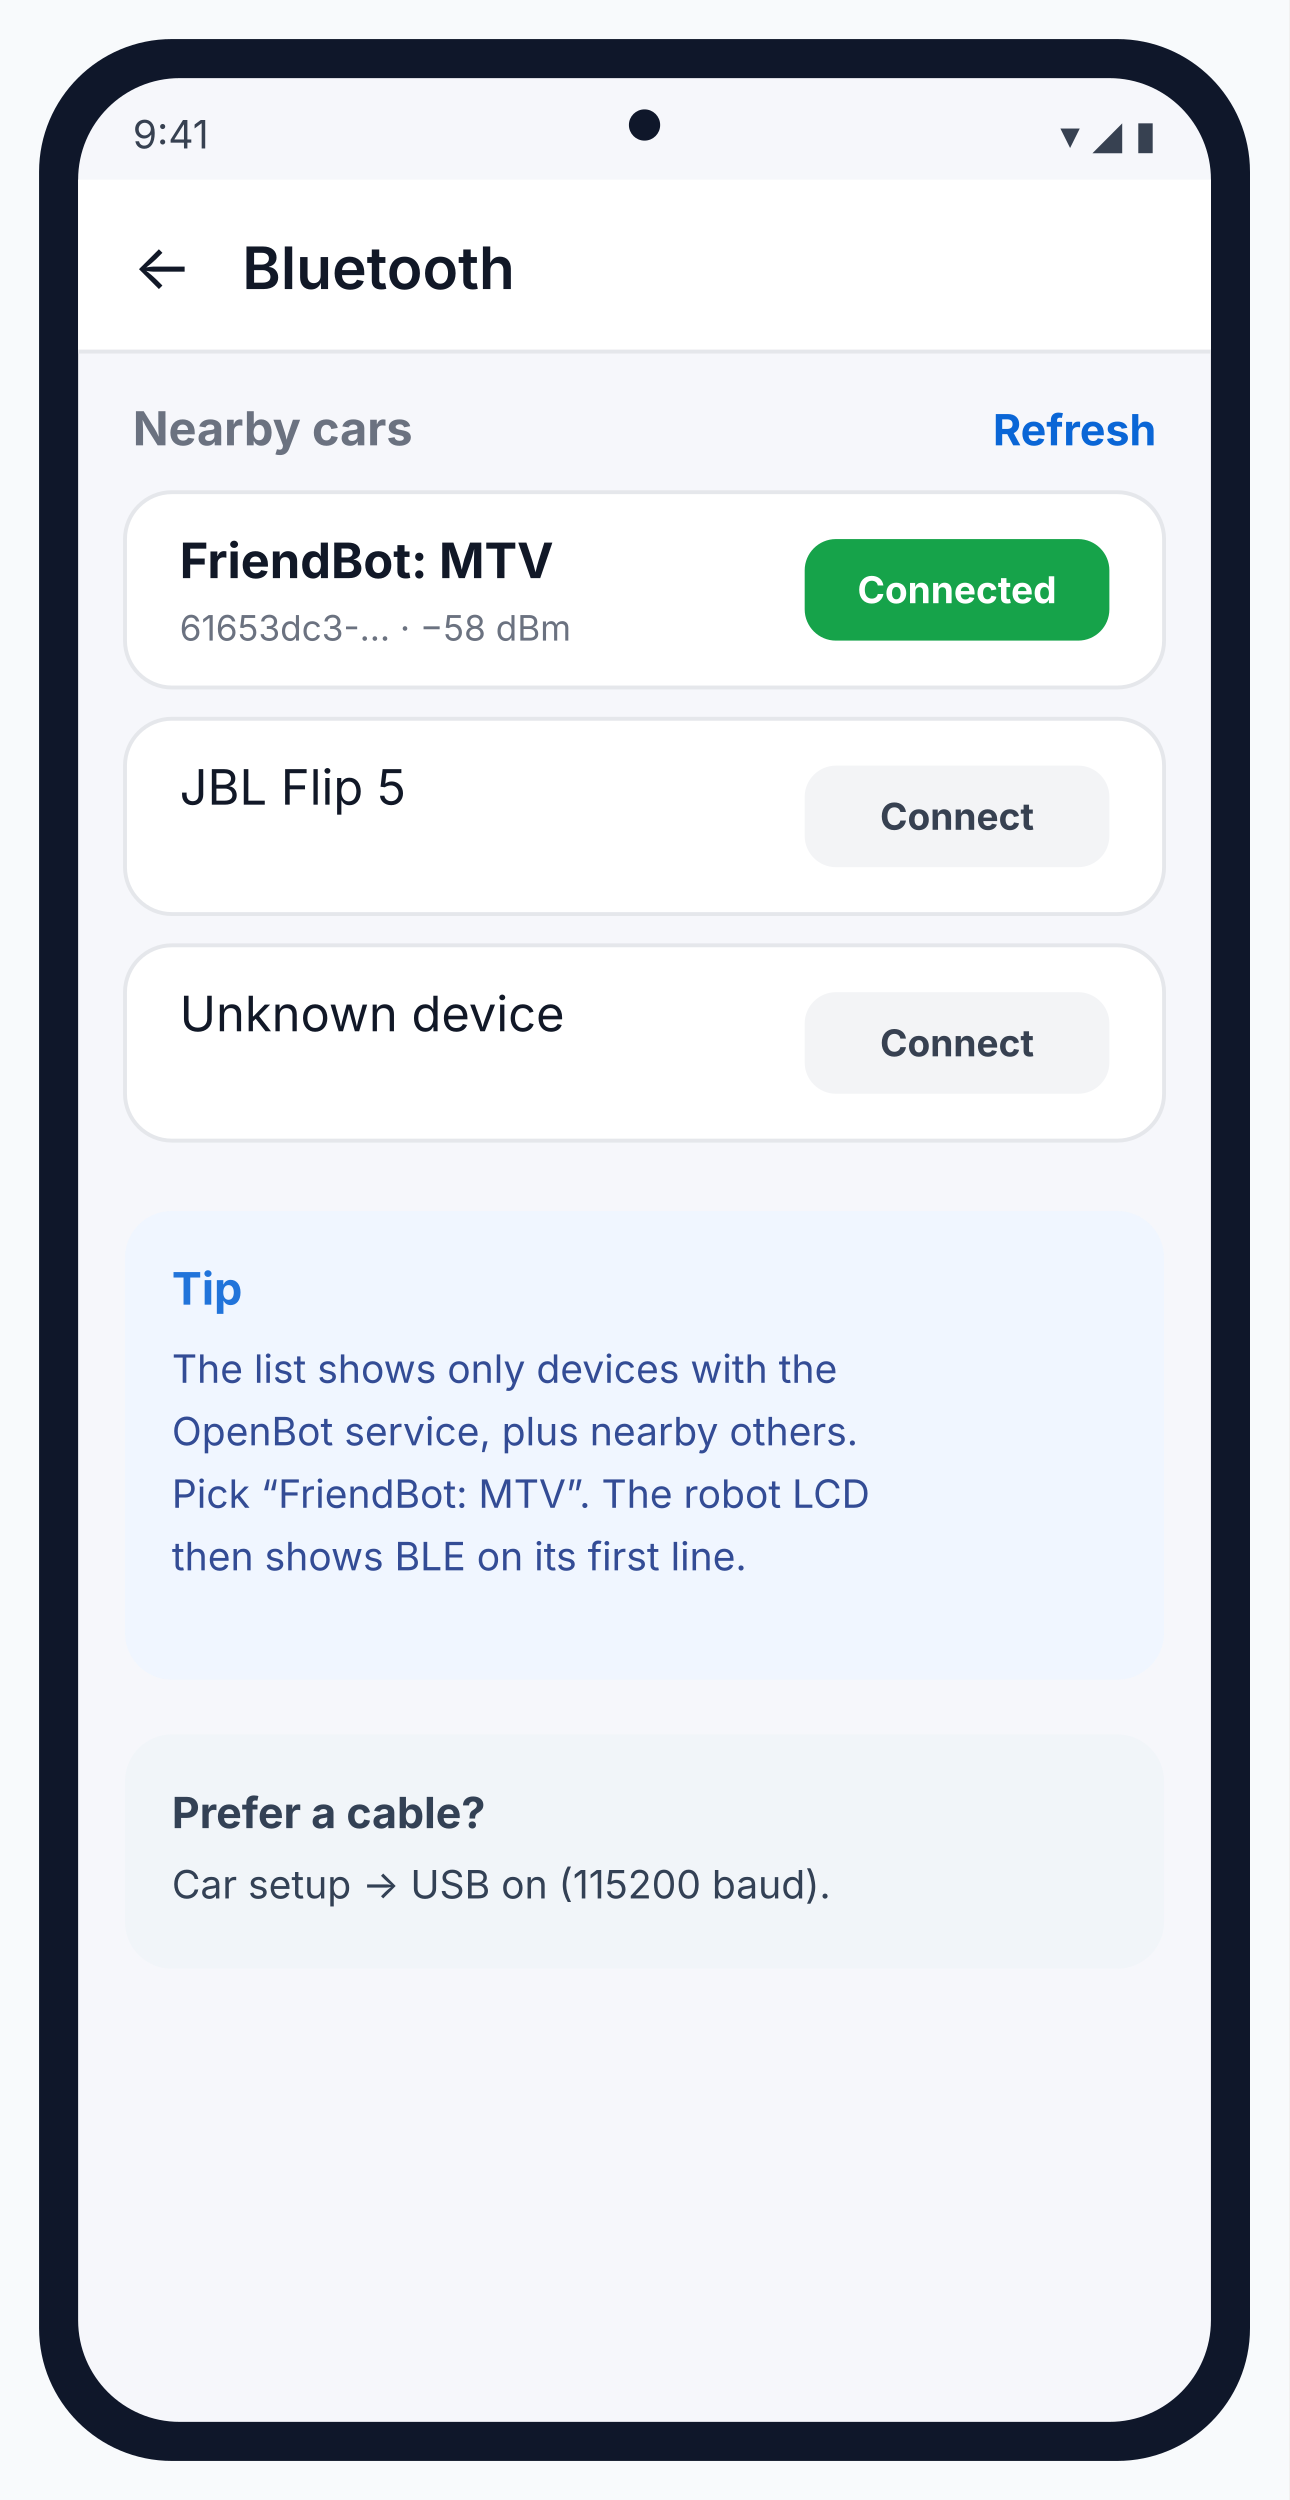
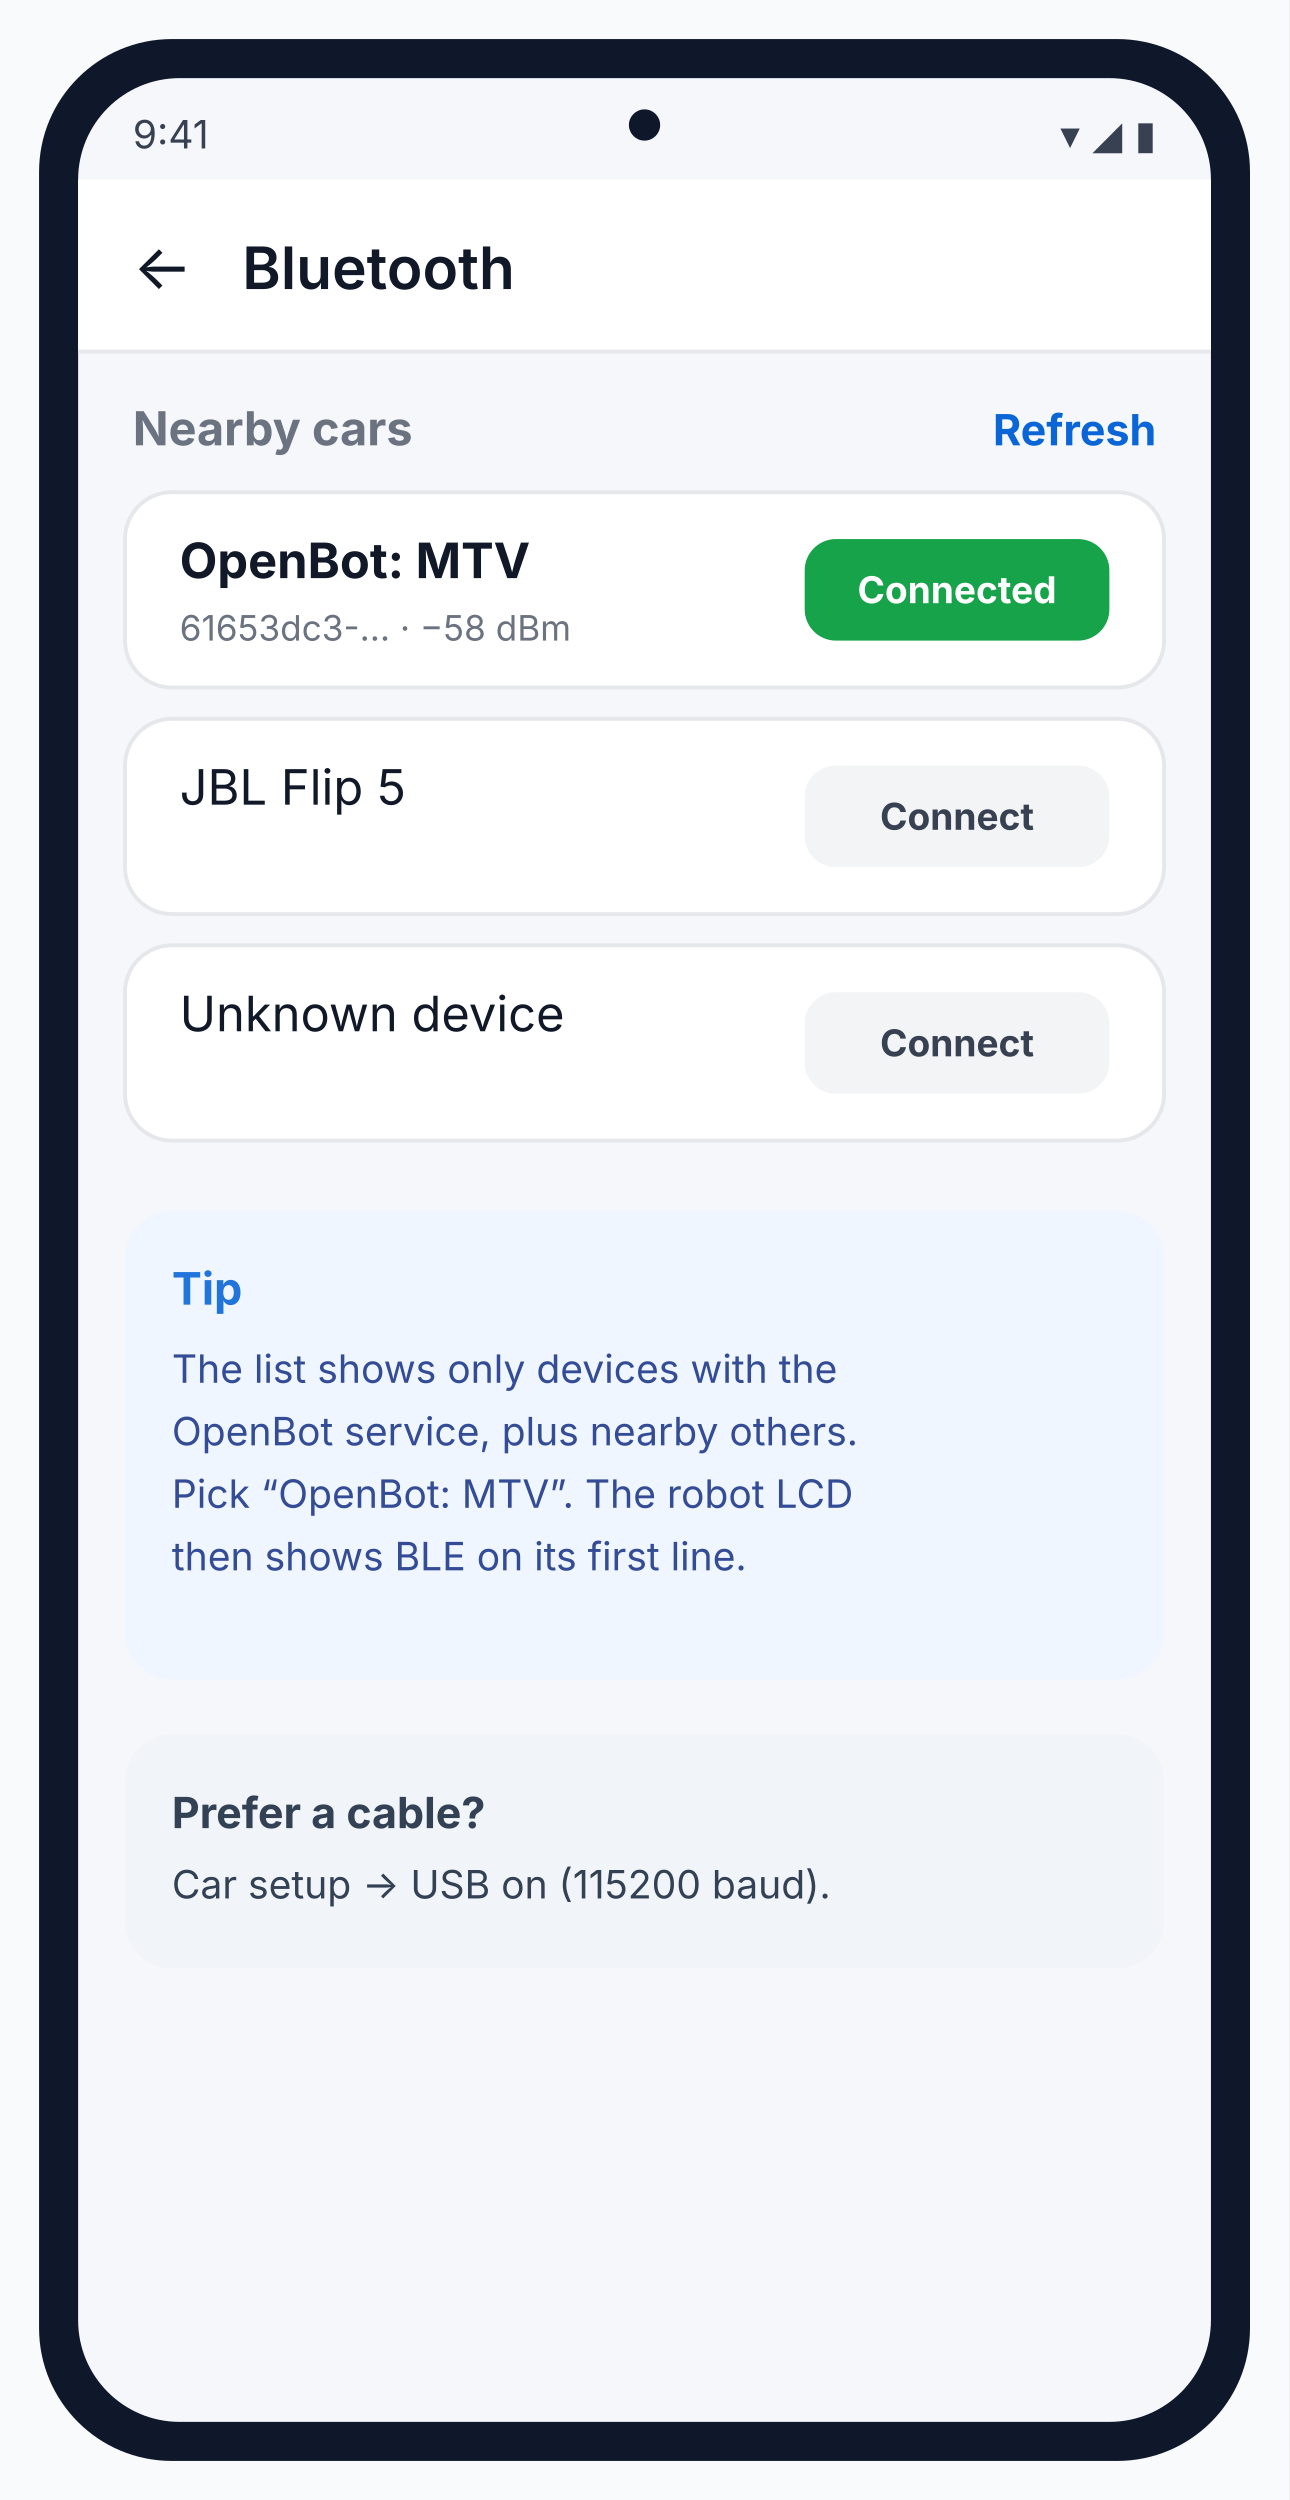
<svg xmlns="http://www.w3.org/2000/svg" width="330" height="640" viewBox="-20 -20 330 640" font-family="Inter, Helvetica, Arial, sans-serif">
  <rect x="-20" y="-20" width="330" height="640" fill="#f8fafc" />
  <rect x="-10" y="-10" width="310" height="620" rx="34" fill="#0f172a" />
  <clipPath id="cs">
    <rect x="0" y="0" width="290" height="600" rx="26" />
  </clipPath>
  <g clip-path="url(#cs)">
    <rect width="290" height="600" fill="#f6f7fb" />
    <text x="14" y="18" font-size="10" font-weight="400" fill="#374151" text-anchor="start">9:41</text>
    <circle cx="145.0" cy="12" r="4" fill="#0f172a" />
    <text x="276" y="18" font-size="10" font-weight="400" fill="#374151" text-anchor="end">▾ ◢ ▮</text>
    <rect x="0" y="26" width="290" height="44" rx="0" fill="#ffffff" />
    <text x="14" y="54" font-size="16" font-weight="400" fill="#111827" text-anchor="start">←</text>
    <text x="42" y="54" font-size="15" font-weight="600" fill="#111827" text-anchor="start">Bluetooth</text>
    <line x1="0" y1="70" x2="290" y2="70" stroke="#e5e7eb" />
    <text x="14" y="94" font-size="12" font-weight="700" fill="#6b7280" text-anchor="start">Nearby cars</text>
    <text x="276" y="94" font-size="11" font-weight="700" fill="#0A66D6" text-anchor="end">Refresh</text>
    <rect x="12" y="106" width="266" height="50" rx="12" fill="#ffffff" stroke="#e5e7eb" stroke-width="1" />
-     <text x="26" y="128" font-size="12.5" font-weight="700" fill="#111827" text-anchor="start">FriendBot: MTV</text>
+     <text x="26" y="128" font-size="12.5" font-weight="700" fill="#111827" text-anchor="start">OpenBot: MTV</text>
    <text x="26" y="144" font-size="9" font-weight="400" fill="#6b7280" text-anchor="start">61653dc3-… · −58 dBm</text>
    <rect x="186" y="118" width="78" height="26" rx="8" fill="#16a34a" />
    <text x="225.0" y="134.42" font-size="9.5" font-weight="700" fill="#fff" text-anchor="middle">Connected</text>
    <rect x="12" y="164" width="266" height="50" rx="12" fill="#ffffff" stroke="#e5e7eb" stroke-width="1" />
    <text x="26" y="186" font-size="12.5" font-weight="400" fill="#111827" text-anchor="start">JBL Flip 5</text>
    <rect x="186" y="176" width="78" height="26" rx="8" fill="#f3f4f6" />
    <text x="225.0" y="192.42" font-size="9.5" font-weight="700" fill="#374151" text-anchor="middle">Connect</text>
    <rect x="12" y="222" width="266" height="50" rx="12" fill="#ffffff" stroke="#e5e7eb" stroke-width="1" />
    <text x="26" y="244" font-size="12.5" font-weight="400" fill="#111827" text-anchor="start">Unknown device</text>
    <rect x="186" y="234" width="78" height="26" rx="8" fill="#f3f4f6" />
    <text x="225.0" y="250.42" font-size="9.5" font-weight="700" fill="#374151" text-anchor="middle">Connect</text>
    <g opacity="0.9">
      <rect x="12" y="290" width="266" height="120" rx="12" fill="#eff6ff" />
      <text x="24" y="314" font-size="11.5" font-weight="700" fill="#0A66D6" text-anchor="start">Tip</text>
      <text x="24" y="334" font-size="10" font-weight="400" fill="#1e3a8a" text-anchor="start">The list shows only devices with the</text>
      <text x="24" y="350" font-size="10" font-weight="400" fill="#1e3a8a" text-anchor="start">OpenBot service, plus nearby others.</text>
-       <text x="24" y="366" font-size="10" font-weight="400" fill="#1e3a8a" text-anchor="start">Pick “FriendBot: MTV”. The robot LCD</text>
+       <text x="24" y="366" font-size="10" font-weight="400" fill="#1e3a8a" text-anchor="start">Pick “OpenBot: MTV”. The robot LCD</text>
      <text x="24" y="382" font-size="10" font-weight="400" fill="#1e3a8a" text-anchor="start">then shows  BLE  on its first line.</text>
    </g>
    <rect x="12" y="424" width="266" height="60" rx="12" fill="#f1f5f9" />
    <text x="24" y="448" font-size="11" font-weight="700" fill="#334155" text-anchor="start">Prefer a cable?</text>
    <text x="24" y="466" font-size="10" font-weight="400" fill="#334155" text-anchor="start">Car setup → USB on (115200 baud).</text>
  </g>
</svg>
